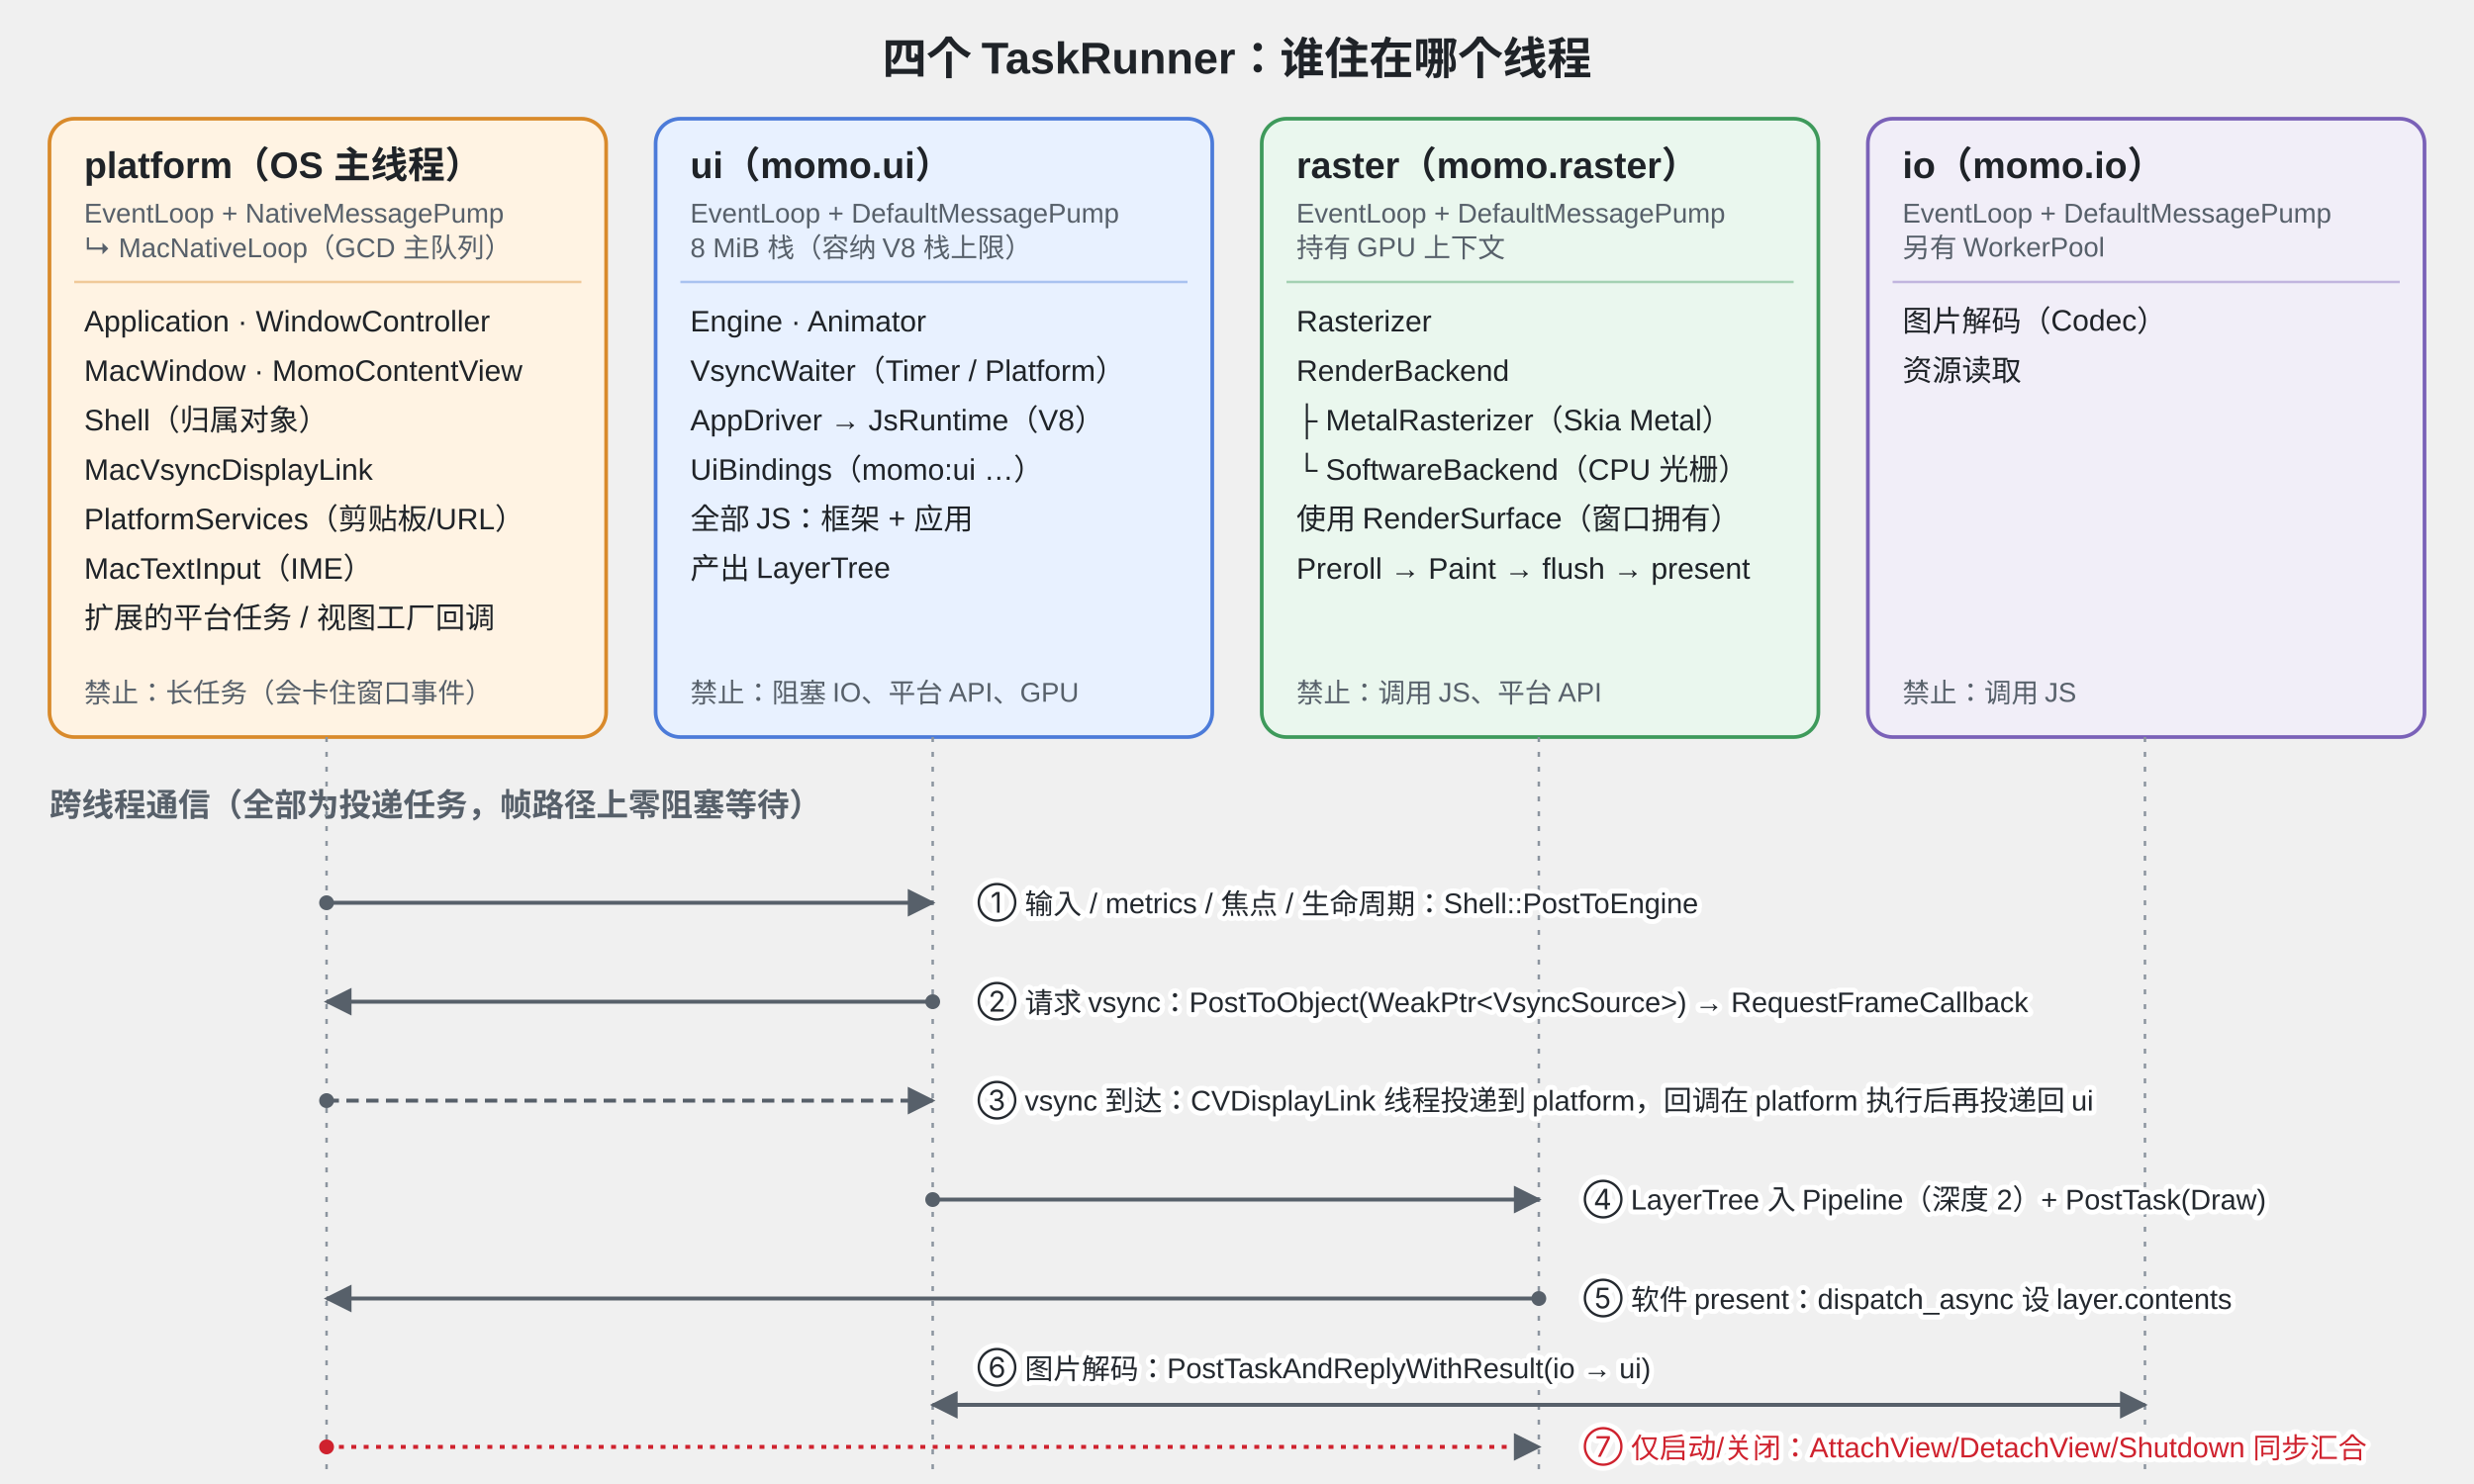
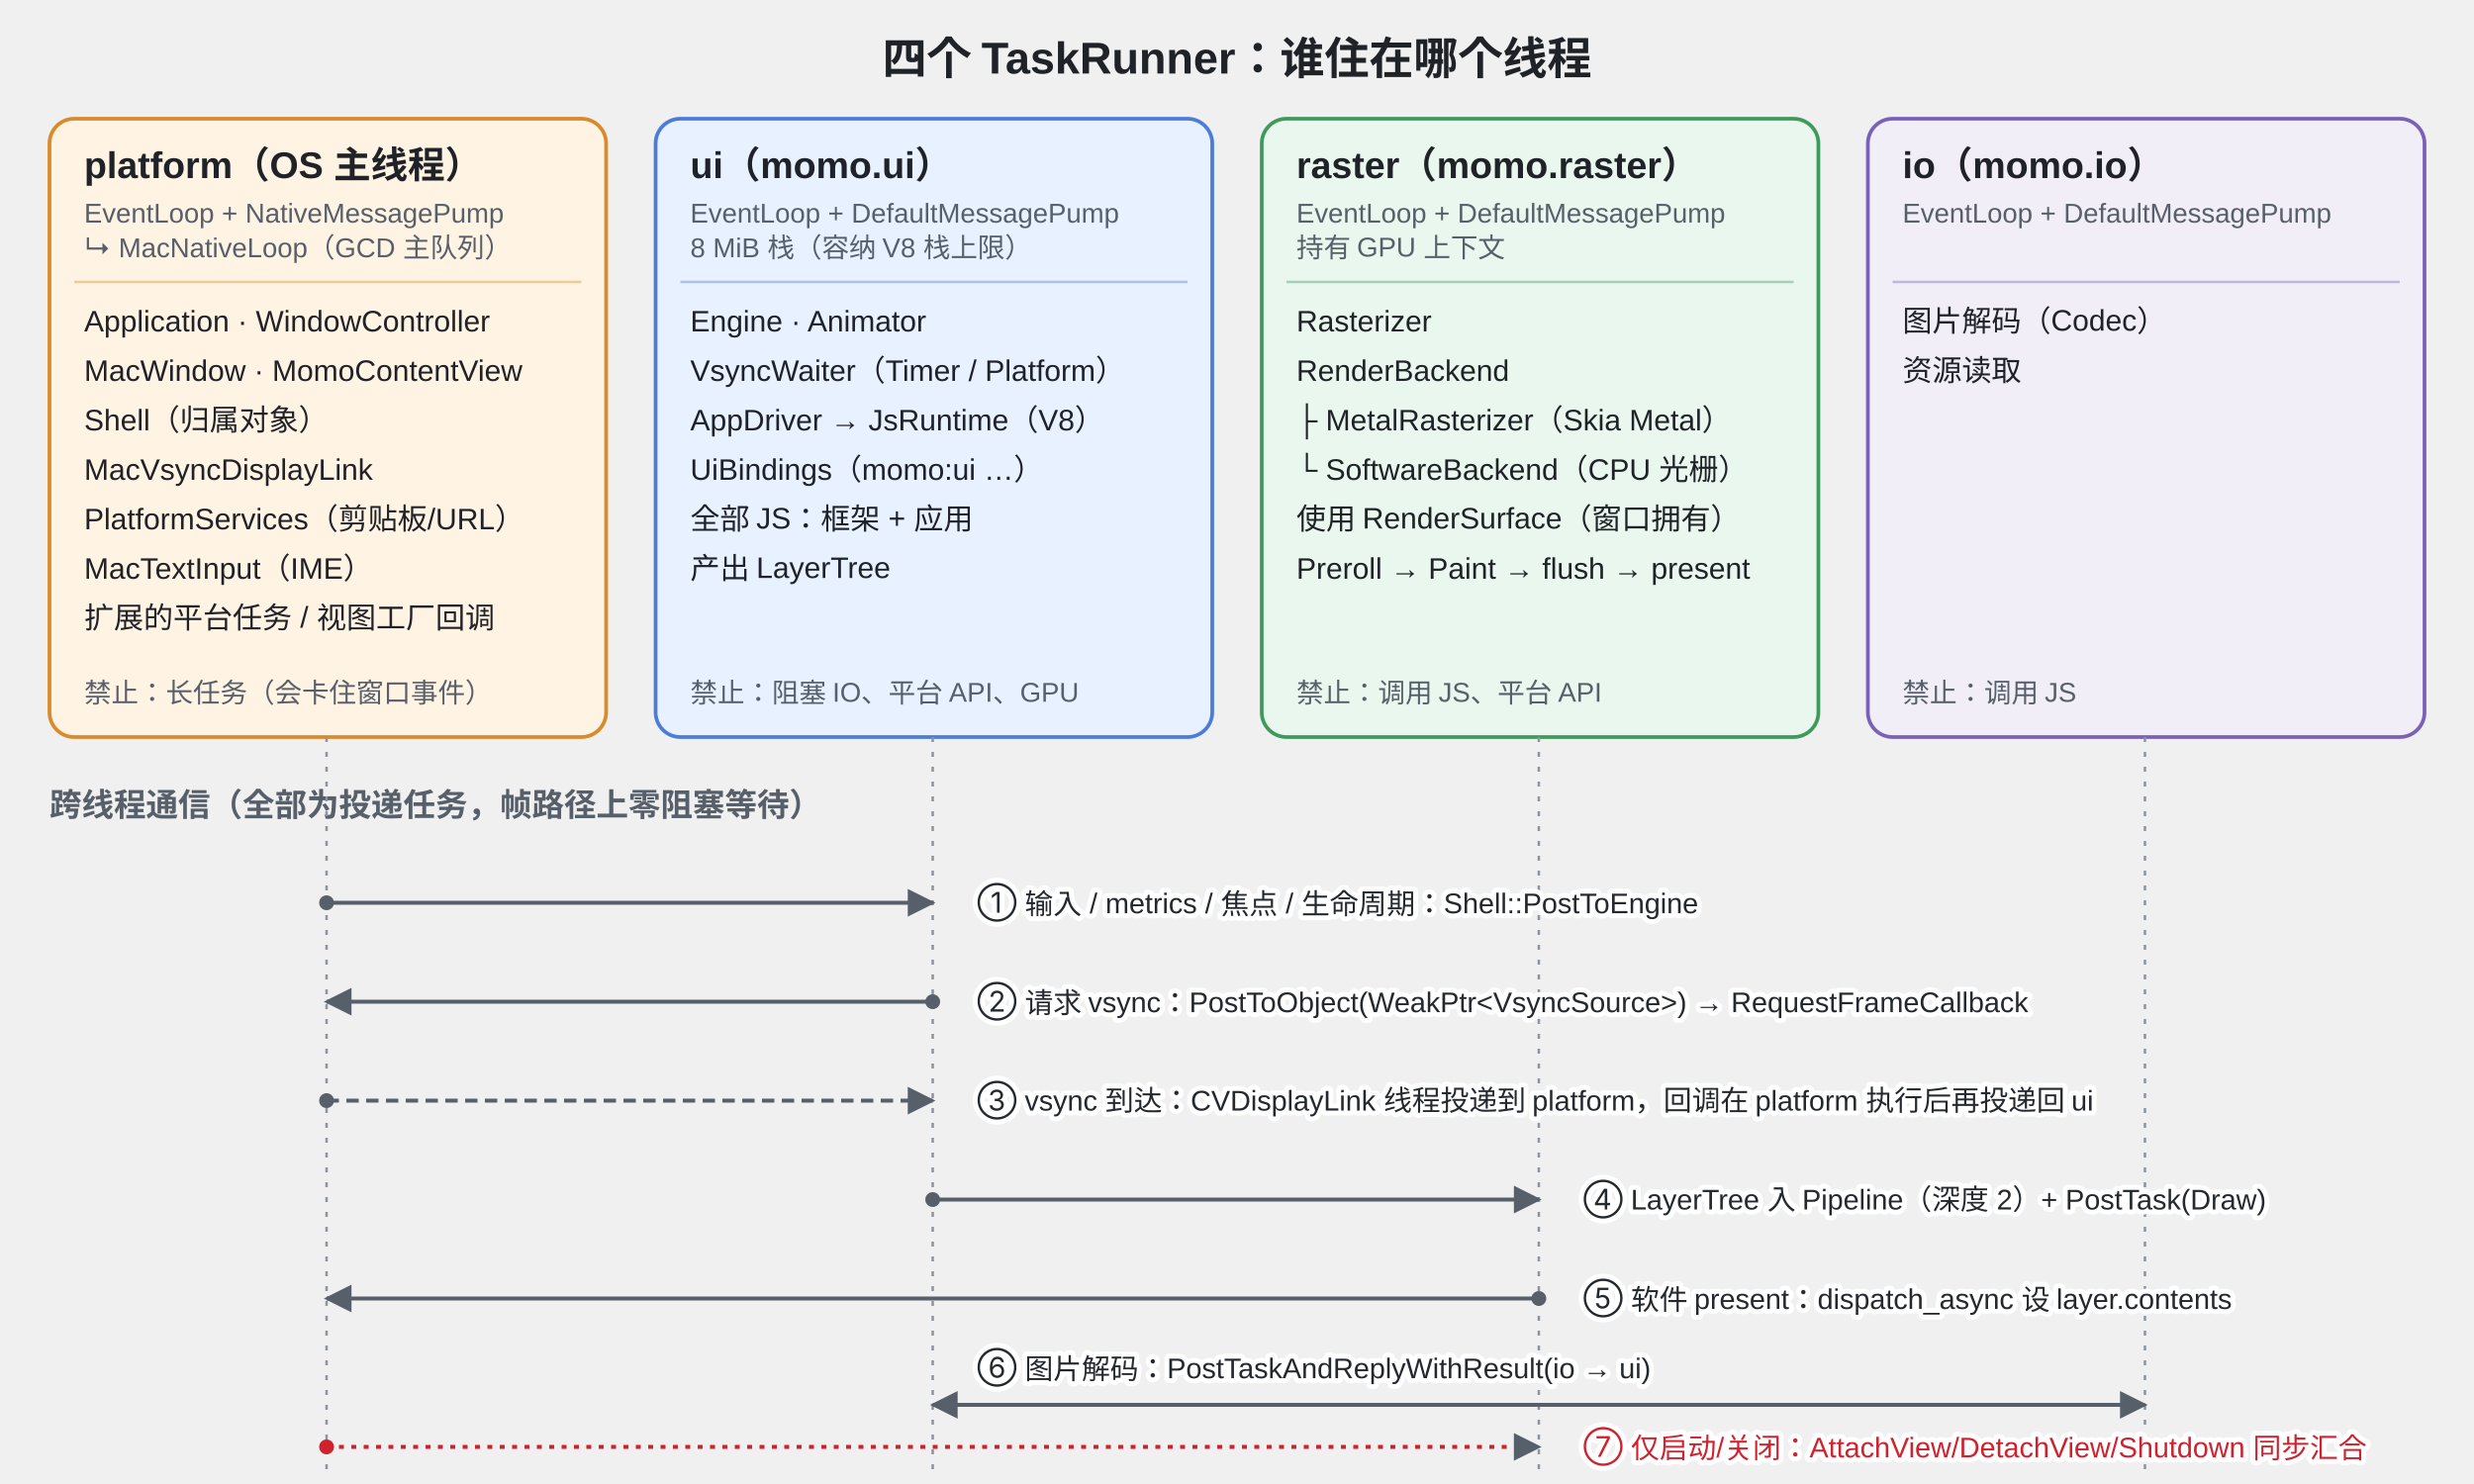
<svg xmlns="http://www.w3.org/2000/svg" width="1000" height="600" viewBox="0 0 1000 600">
  <style>
    text { font-family: -apple-system, "PingFang SC", "Helvetica Neue", Arial, sans-serif; fill: #1f2328; }
    .title { font-size: 18px; font-weight: 700; }
    .h { font-size: 15px; font-weight: 700; }
    .p { font-size: 11px; fill: #57606a; }
    .i { font-size: 12px; }
    .l { font-size: 11.5px; fill: #24292f; paint-order: stroke; stroke: #ffffff; stroke-width: 4px; stroke-linejoin: round; }
    .sec { font-size: 13px; font-weight: 700; fill: #57606a; }
  </style>
  <defs>
    <marker id="a" viewBox="0 0 10 10" refX="9" refY="5" markerWidth="7" markerHeight="7" orient="auto-start-reverse">
      <path d="M0,0 L10,5 L0,10 z" fill="#57606a" />
    </marker>
  </defs>
  <text x="500" y="30" text-anchor="middle" class="title">四个 TaskRunner：谁住在哪个线程</text>
  <g>
    <rect x="20" y="48" width="225" height="250" rx="10" fill="#fff3e3" stroke="#d98a2b" stroke-width="1.5" />
    <text x="34" y="72" class="h">platform（OS 主线程）</text>
    <text x="34" y="90" class="p">EventLoop + NativeMessagePump</text>
    <text x="34" y="104" class="p">↳ MacNativeLoop（GCD 主队列）</text>
    <line x1="30" y1="114" x2="235" y2="114" stroke="#d98a2b" stroke-opacity=".4" />
    <text x="34" y="134" class="i">Application · WindowController</text>
    <text x="34" y="154" class="i">MacWindow · MomoContentView</text>
    <text x="34" y="174" class="i">Shell（归属对象）</text>
    <text x="34" y="194" class="i">MacVsyncDisplayLink</text>
    <text x="34" y="214" class="i">PlatformServices（剪贴板/URL）</text>
    <text x="34" y="234" class="i">MacTextInput（IME）</text>
    <text x="34" y="254" class="i">扩展的平台任务 / 视图工厂回调</text>
    <text x="34" y="284" class="p">禁止：长任务（会卡住窗口事件）</text>
    <rect x="265" y="48" width="225" height="250" rx="10" fill="#e8f1ff" stroke="#4c7bd9" stroke-width="1.5" />
    <text x="279" y="72" class="h">ui（momo.ui）</text>
    <text x="279" y="90" class="p">EventLoop + DefaultMessagePump</text>
    <text x="279" y="104" class="p">8 MiB 栈（容纳 V8 栈上限）</text>
    <line x1="275" y1="114" x2="480" y2="114" stroke="#4c7bd9" stroke-opacity=".4" />
    <text x="279" y="134" class="i">Engine · Animator</text>
    <text x="279" y="154" class="i">VsyncWaiter（Timer / Platform）</text>
    <text x="279" y="174" class="i">AppDriver → JsRuntime（V8）</text>
    <text x="279" y="194" class="i">UiBindings（momo:ui …）</text>
    <text x="279" y="214" class="i">全部 JS：框架 + 应用</text>
    <text x="279" y="234" class="i">产出 LayerTree</text>
    <text x="279" y="284" class="p">禁止：阻塞 IO、平台 API、GPU</text>
    <rect x="510" y="48" width="225" height="250" rx="10" fill="#eaf7ee" stroke="#3e9a5b" stroke-width="1.5" />
    <text x="524" y="72" class="h">raster（momo.raster）</text>
    <text x="524" y="90" class="p">EventLoop + DefaultMessagePump</text>
    <text x="524" y="104" class="p">持有 GPU 上下文</text>
    <line x1="520" y1="114" x2="725" y2="114" stroke="#3e9a5b" stroke-opacity=".4" />
    <text x="524" y="134" class="i">Rasterizer</text>
    <text x="524" y="154" class="i">RenderBackend</text>
    <text x="524" y="174" class="i">  ├ MetalRasterizer（Skia Metal）</text>
    <text x="524" y="194" class="i">  └ SoftwareBackend（CPU 光栅）</text>
    <text x="524" y="214" class="i">使用 RenderSurface（窗口拥有）</text>
    <text x="524" y="234" class="i">Preroll → Paint → flush → present</text>
    <text x="524" y="284" class="p">禁止：调用 JS、平台 API</text>
    <rect x="755" y="48" width="225" height="250" rx="10" fill="#f1eef8" stroke="#7a61b8" stroke-width="1.5" />
    <text x="769" y="72" class="h">io（momo.io）</text>
    <text x="769" y="90" class="p">EventLoop + DefaultMessagePump</text>
-     <text x="769" y="104" class="p">另有 WorkerPool</text>
    <line x1="765" y1="114" x2="970" y2="114" stroke="#7a61b8" stroke-opacity=".4" />
    <text x="769" y="134" class="i">图片解码（Codec）</text>
    <text x="769" y="154" class="i">资源读取</text>
    <text x="769" y="284" class="p">禁止：调用 JS</text>
  </g>
  <text x="20" y="330" class="sec">跨线程通信（全部为投递任务，帧路径上零阻塞等待）</text>
  <g stroke="#8c959f" stroke-dasharray="2 4" stroke-width="1">
    <line x1="132" y1="298" x2="132" y2="595" />
    <line x1="377" y1="298" x2="377" y2="595" />
    <line x1="622" y1="298" x2="622" y2="595" />
    <line x1="867" y1="298" x2="867" y2="595" />
  </g>
  <g stroke="#57606a" stroke-width="1.6" fill="none">
    <line x1="132" y1="365" x2="377" y2="365" marker-end="url(#a)" />
    <line x1="377" y1="405" x2="132" y2="405" marker-end="url(#a)" />
    <line x1="132" y1="445" x2="377" y2="445" marker-end="url(#a)" stroke-dasharray="5 3" />
    <line x1="377" y1="485" x2="622" y2="485" marker-end="url(#a)" />
    <line x1="622" y1="525" x2="132" y2="525" marker-end="url(#a)" />
    <line x1="377" y1="568" x2="867" y2="568" marker-end="url(#a)" marker-start="url(#a)" />
    <line x1="132" y1="585" x2="622" y2="585" marker-end="url(#a)" stroke="#cf222e" stroke-dasharray="2 3" />
  </g>
  <g fill="#57606a">
    <circle cx="132" cy="365" r="3" />
    <circle cx="377" cy="405" r="3" />
    <circle cx="132" cy="445" r="3" />
    <circle cx="377" cy="485" r="3" />
    <circle cx="622" cy="525" r="3" />
    <circle cx="132" cy="585" r="3" fill="#cf222e" />
  </g>
  <text x="395" y="369" class="l">① 输入 / metrics / 焦点 / 生命周期：Shell::PostToEngine</text>
  <text x="395" y="409" class="l">② 请求 vsync：PostToObject(WeakPtr&lt;VsyncSource&gt;) → RequestFrameCallback</text>
  <text x="395" y="449" class="l">③ vsync 到达：CVDisplayLink 线程投递到 platform，回调在 platform 执行后再投递回 ui</text>
  <text x="640" y="489" class="l">④ LayerTree 入 Pipeline（深度 2）+ PostTask(Draw)</text>
  <text x="640" y="529" class="l">⑤ 软件 present：dispatch_async 设 layer.contents</text>
  <text x="395" y="557" class="l">⑥ 图片解码：PostTaskAndReplyWithResult(io → ui)</text>
  <text x="640" y="589" class="l" style="fill:#cf222e">⑦ 仅启动/关闭：AttachView/DetachView/Shutdown 同步汇合</text>
</svg>
